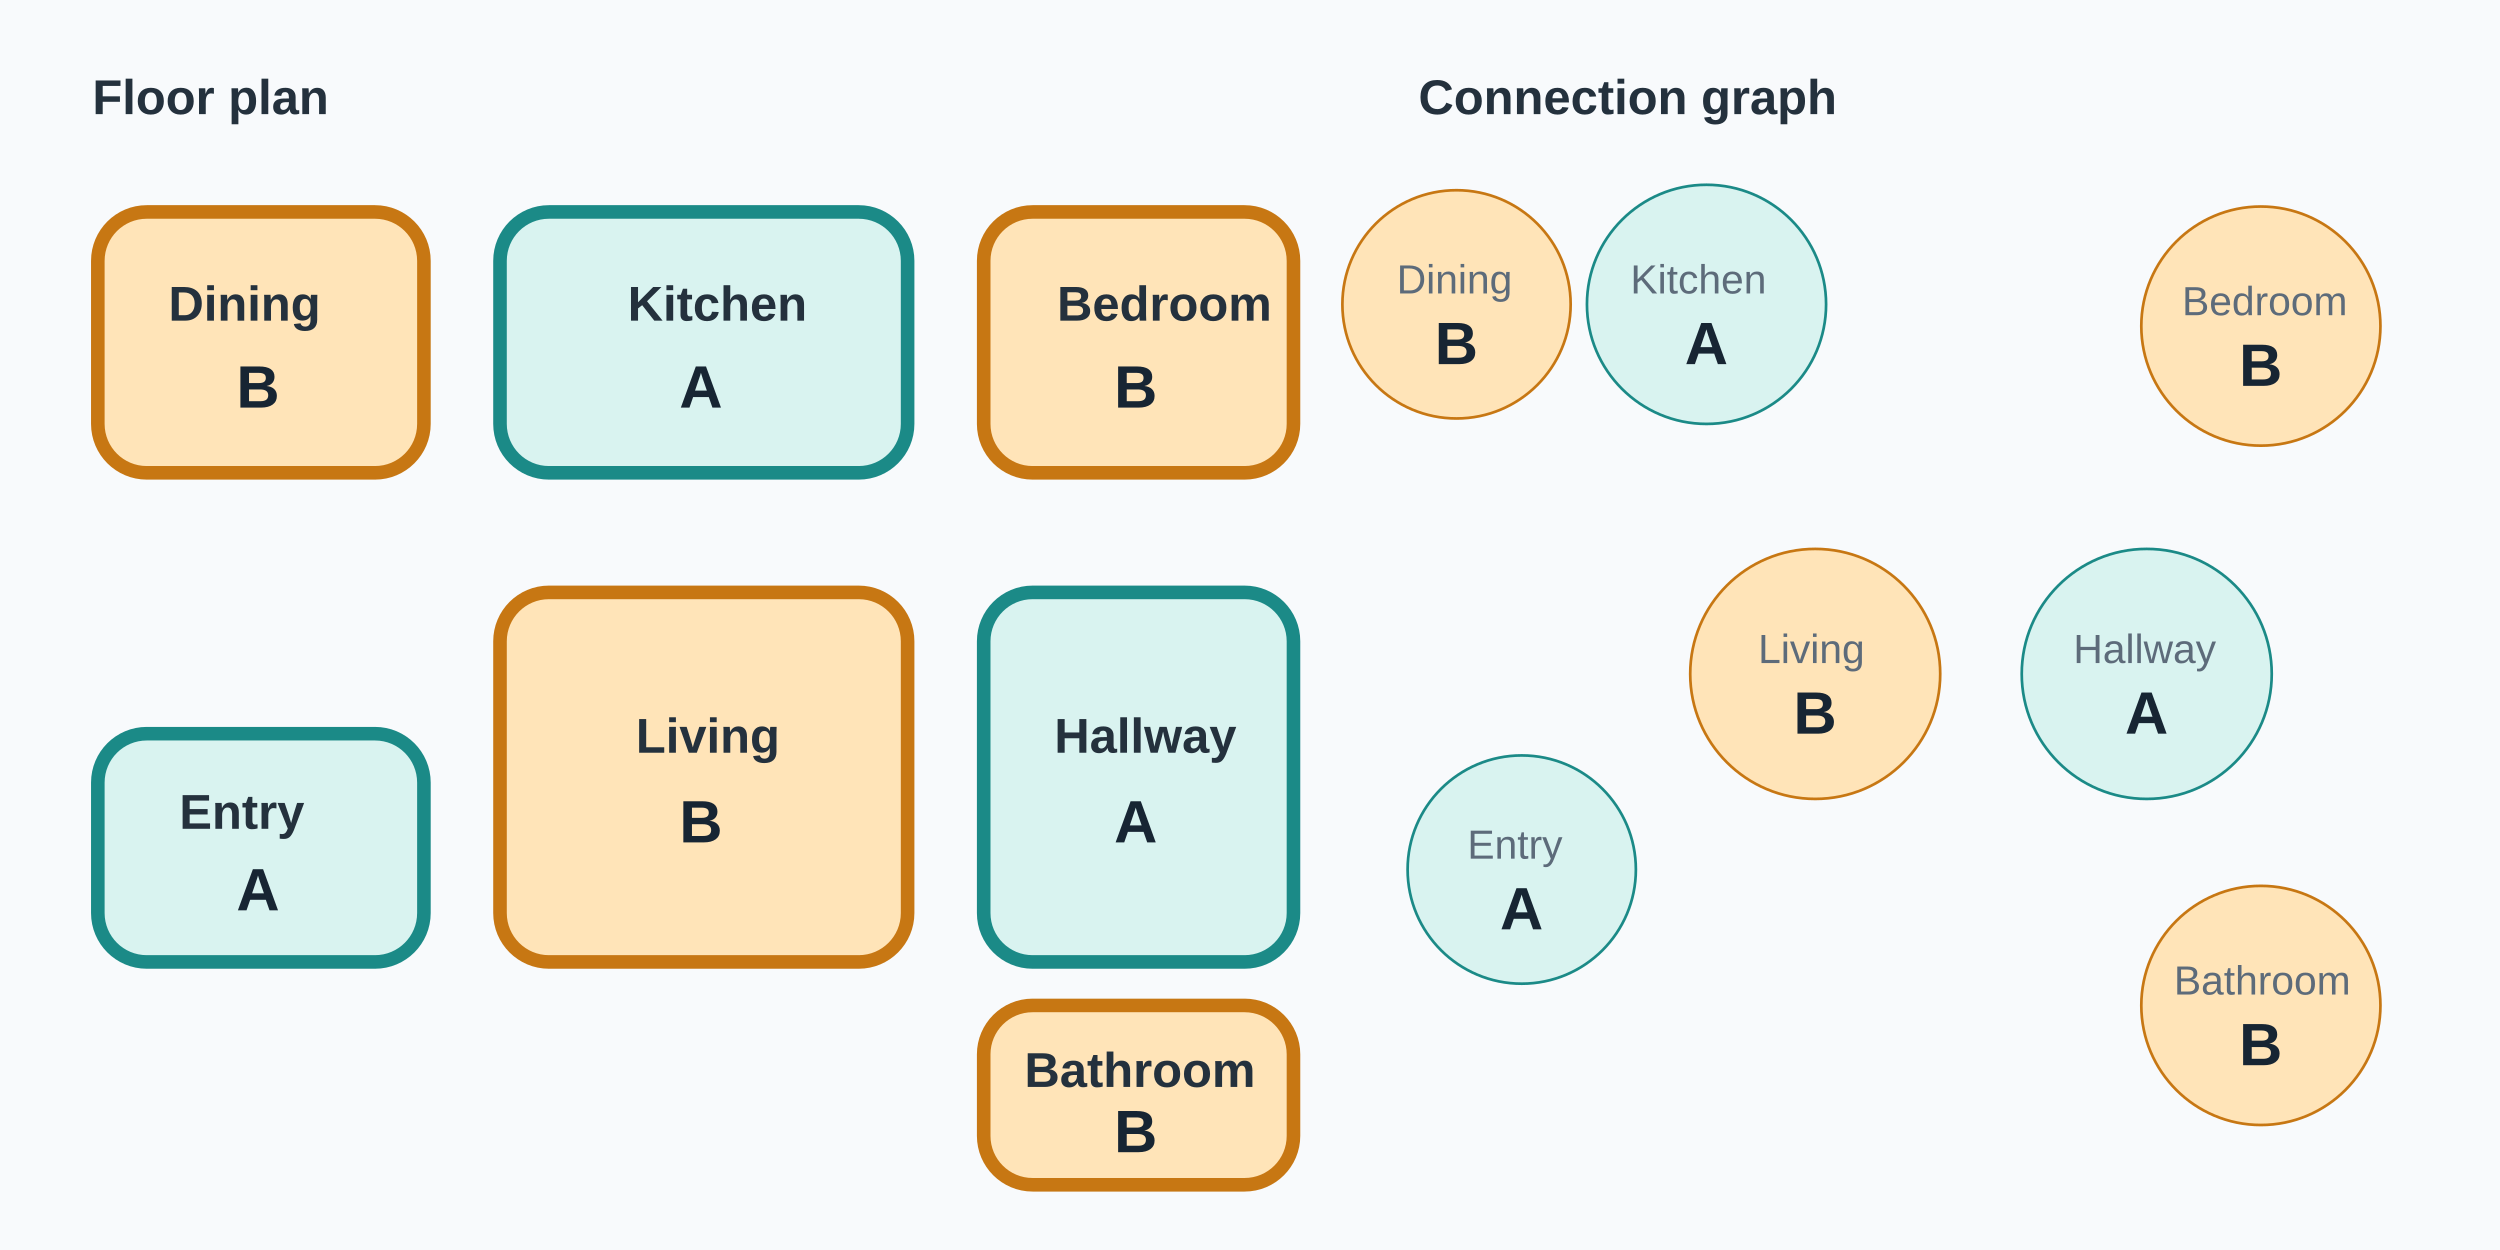
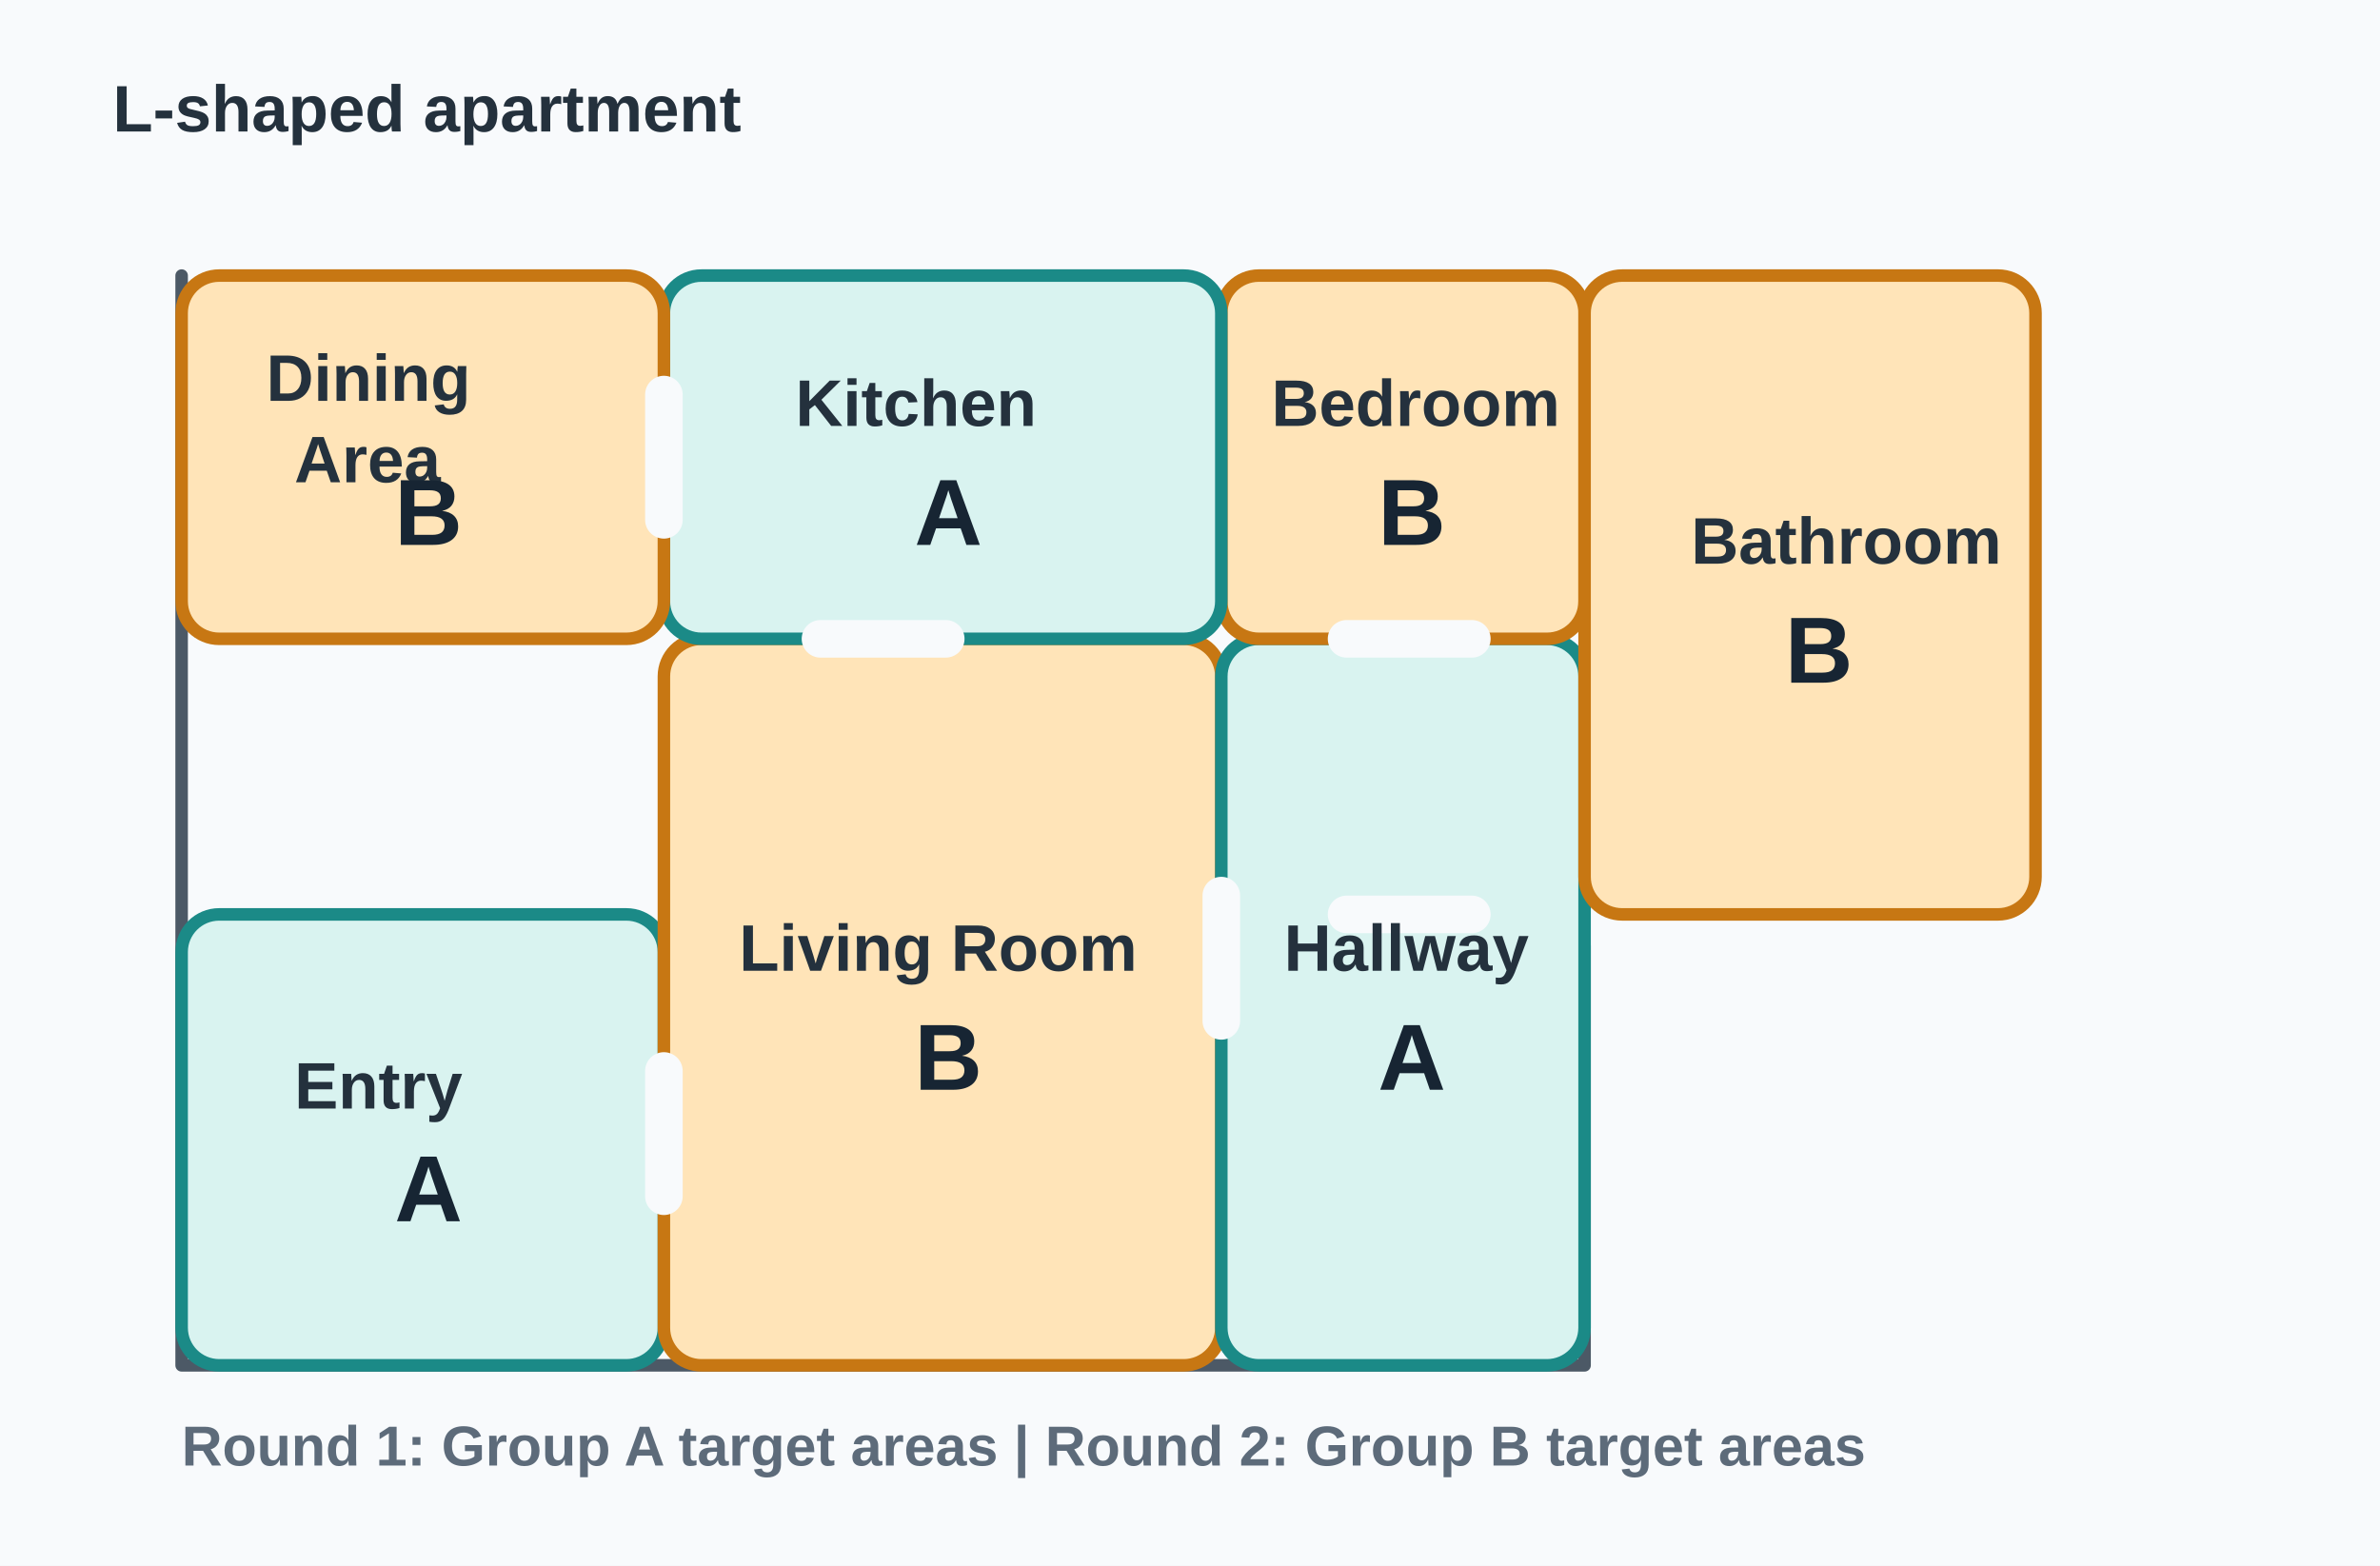
- <svg xmlns="http://www.w3.org/2000/svg" viewBox="0 0 920 460" role="img" aria-labelledby="title desc">
+ <svg xmlns="http://www.w3.org/2000/svg" viewBox="0 0 760 500" role="img" aria-labelledby="title desc">
  <style>
-     :root { color-scheme: light; }
    text { font-family: Arial, Helvetica, sans-serif; fill: #24313d; }
-     .wall { fill: #fff; stroke: #aab5bf; stroke-width: 5; rx: 18; }
-     .area-a { fill: #d9f3f0; stroke: #1b8a87; }
-     .area-b { fill: #ffe4b8; stroke: #c77713; }
-     .node-a { fill: #d9f3f0; stroke: #1b8a87; }
-     .node-b { fill: #ffe4b8; stroke: #c77713; }
-     .connection { stroke: #9099a3; stroke-width: 6; stroke-linecap: round; fill: none; }
-     .label { font-size: 18px; font-weight: 700; }
-     .group-mark { font-size: 22px; font-weight: 800; fill: #172533; }
-     .small { font-size: 15px; fill: #5d6b7a; }
-     .draw-in { stroke-dasharray: 650; stroke-dashoffset: 650; animation: draw 1s ease forwards; }
-     .edge-delay { animation-delay: .8s; }
+     .shell { fill: #ffffff; stroke: #4c5966; stroke-width: 8; stroke-linejoin: round; }
+     .room { stroke: #4c5966; stroke-width: 4; rx: 12; }
+     .room-a { fill: #d9f3f0; stroke: #1b8a87; }
+     .room-b { fill: #ffe4b8; stroke: #c77713; }
+     .wall-line { stroke: #4c5966; stroke-width: 4; stroke-linecap: round; fill: none; }
+     .connection { stroke: #7d8791; stroke-width: 5; stroke-linecap: round; fill: none; opacity: .9; }
+     .door { stroke: #f8fafc; stroke-width: 12; stroke-linecap: round; fill: none; }
+     .label { font-size: 21px; font-weight: 700; }
+     .group-label { font-size: 30px; font-weight: 800; fill: #172533; }
+     .round-label { font-size: 18px; font-weight: 700; fill: #5d6b7a; }
+     .draw-in { stroke-dasharray: 950; stroke-dashoffset: 950; animation: draw 1s ease forwards; }
+     .connection.draw-in { animation-delay: .8s; }
    .paint-a { animation: paintA .7s ease 1.7s both; }
    .paint-b { animation: paintB .7s ease 2.45s both; }
-     .round-a { animation: pulseA 1s ease 3.2s 2; }
-     .round-b { animation: pulseB 1s ease 4.4s 2; }
+     .pulse-a { animation: pulseA 1s ease 3.2s 2; }
+     .pulse-b { animation: pulseB 1s ease 4.4s 2; }
    @keyframes draw { to { stroke-dashoffset: 0; } }
    @keyframes paintA { from { fill: #fff; } to { fill: #d9f3f0; } }
    @keyframes paintB { from { fill: #fff; } to { fill: #ffe4b8; } }
-     @keyframes pulseA { 50% { stroke-width: 9; filter: drop-shadow(0 0 5px #1b8a87); } }
-     @keyframes pulseB { 50% { stroke-width: 9; filter: drop-shadow(0 0 5px #c77713); } }
+     @keyframes pulseA { 50% { stroke-width: 8; filter: drop-shadow(0 0 6px #1b8a87); } }
+     @keyframes pulseB { 50% { stroke-width: 8; filter: drop-shadow(0 0 6px #c77713); } }
    @media (prefers-reduced-motion: reduce) {
-       .draw-in, .paint-a, .paint-b, .round-a, .round-b { animation: none; stroke-dashoffset: 0; }
+       .draw-in, .paint-a, .paint-b, .pulse-a, .pulse-b { animation: none; stroke-dashoffset: 0; }
    }
  </style>
-   <rect width="920" height="460" fill="#f8fafc" />
-   <text x="34" y="42" class="label">Floor plan</text>
-   <text x="522" y="42" class="label">Connection graph</text>
-   <g aria-label="Simplified L-shaped apartment floor plan">
-     <rect x="36" y="270" width="120" height="84" class="wall area-a paint-a round-a" />
-     <text x="66" y="305" class="label">Entry</text>
-     <text x="87" y="335" class="group-mark">A</text>
-     <rect x="184" y="218" width="150" height="136" class="wall area-b paint-b round-b" />
-     <text x="234" y="277" class="label">Living</text>
-     <text x="250" y="310" class="group-mark">B</text>
-     <rect x="362" y="218" width="114" height="136" class="wall area-a paint-a round-a" />
-     <text x="388" y="277" class="label">Hallway</text>
-     <text x="410" y="310" class="group-mark">A</text>
-     <rect x="362" y="78" width="114" height="96" class="wall area-b paint-b round-b" />
-     <text x="389" y="118" class="label">Bedroom</text>
-     <text x="410" y="150" class="group-mark">B</text>
-     <rect x="362" y="370" width="114" height="66" class="wall area-b paint-b round-b" />
-     <text x="377" y="400" class="label">Bathroom</text>
-     <text x="410" y="424" class="group-mark">B</text>
-     <rect x="184" y="78" width="150" height="96" class="wall area-a paint-a round-a" />
-     <text x="231" y="118" class="label">Kitchen</text>
-     <text x="250" y="150" class="group-mark">A</text>
-     <rect x="36" y="78" width="120" height="96" class="wall area-b paint-b round-b" />
-     <text x="62" y="118" class="label">Dining</text>
-     <text x="87" y="150" class="group-mark">B</text>
-     <line x1="156" y1="312" x2="184" y2="312" class="connection draw-in" />
-     <line x1="334" y1="286" x2="362" y2="286" class="connection draw-in" />
-     <line x1="419" y1="218" x2="419" y2="174" class="connection draw-in" />
-     <line x1="419" y1="354" x2="419" y2="370" class="connection draw-in" />
-     <line x1="259" y1="218" x2="259" y2="174" class="connection draw-in" />
-     <line x1="184" y1="126" x2="156" y2="126" class="connection draw-in" />
+   <rect width="760" height="500" fill="#f8fafc" />
+   <text x="36" y="42" class="label">L-shaped apartment</text>
+   <g aria-label="One-level L-shaped apartment floor plan">
+     <path d="M58 88H650V292H506V436H58Z" class="shell wall-line draw-in" />
+     <rect x="58" y="292" width="154" height="144" class="room room-a paint-a pulse-a" />
+     <rect x="212" y="204" width="178" height="232" class="room room-b paint-b pulse-b" />
+     <rect x="390" y="204" width="116" height="232" class="room room-a paint-a pulse-a" />
+     <rect x="390" y="88" width="116" height="116" class="room room-b paint-b pulse-b" />
+     <rect x="506" y="88" width="144" height="204" class="room room-b paint-b pulse-b" />
+     <rect x="212" y="88" width="178" height="116" class="room room-a paint-a pulse-a" />
+     <rect x="58" y="88" width="154" height="116" class="room room-b paint-b pulse-b" />
+     <path d="M212 88V436 M390 88V436 M506 88V436 M58 204H650 M58 292H506" class="wall-line draw-in" />
+     <line x1="212" y1="342" x2="212" y2="382" class="door" />
+     <line x1="390" y1="286" x2="390" y2="326" class="door" />
+     <line x1="430" y1="204" x2="470" y2="204" class="door" />
+     <line x1="430" y1="292" x2="470" y2="292" class="door" />
+     <line x1="262" y1="204" x2="302" y2="204" class="door" />
+     <line x1="212" y1="126" x2="212" y2="166" class="door" />
+     <line x1="135" y1="364" x2="301" y2="320" class="connection draw-in" />
+     <line x1="301" y1="320" x2="448" y2="320" class="connection draw-in" />
+     <line x1="448" y1="320" x2="448" y2="146" class="connection draw-in" />
+     <line x1="448" y1="320" x2="578" y2="190" class="connection draw-in" />
+     <line x1="301" y1="320" x2="301" y2="146" class="connection draw-in" />
+     <line x1="301" y1="146" x2="135" y2="146" class="connection draw-in" />
+     <text x="94" y="354" class="label">Entry</text>
+     <text x="126" y="390" class="group-label">A</text>
+     <text x="236" y="310" class="label">Living Room</text>
+     <text x="292" y="348" class="group-label">B</text>
+     <text x="410" y="310" class="label">Hallway</text>
+     <text x="440" y="348" class="group-label">A</text>
+     <text x="406" y="136" class="label">Bedroom</text>
+     <text x="440" y="174" class="group-label">B</text>
+     <text x="540" y="180" class="label">Bathroom</text>
+     <text x="570" y="218" class="group-label">B</text>
+     <text x="254" y="136" class="label">Kitchen</text>
+     <text x="292" y="174" class="group-label">A</text>
+     <text x="85" y="128" class="label">Dining</text>
+     <text x="94" y="154" class="label">Area</text>
+     <text x="126" y="174" class="group-label">B</text>
  </g>
-   <g aria-label="L-shaped apartment connection graph">
-     <line x1="560" y1="320" x2="668" y2="248" class="connection draw-in edge-delay" />
-     <line x1="668" y1="248" x2="790" y2="248" class="connection draw-in edge-delay" />
-     <line x1="790" y1="248" x2="832" y2="120" class="connection draw-in edge-delay" />
-     <line x1="790" y1="248" x2="832" y2="370" class="connection draw-in edge-delay" />
-     <line x1="668" y1="248" x2="628" y2="112" class="connection draw-in edge-delay" />
-     <line x1="628" y1="112" x2="536" y2="112" class="connection draw-in edge-delay" />
-     <circle cx="560" cy="320" r="42" class="node-a paint-a round-a" />
-     <text x="540" y="316" class="small">Entry</text>
-     <text x="552" y="342" class="group-mark">A</text>
-     <circle cx="668" cy="248" r="46" class="node-b paint-b round-b" />
-     <text x="647" y="244" class="small">Living</text>
-     <text x="660" y="270" class="group-mark">B</text>
-     <circle cx="790" cy="248" r="46" class="node-a paint-a round-a" />
-     <text x="763" y="244" class="small">Hallway</text>
-     <text x="782" y="270" class="group-mark">A</text>
-     <circle cx="832" cy="120" r="44" class="node-b paint-b round-b" />
-     <text x="803" y="116" class="small">Bedroom</text>
-     <text x="824" y="142" class="group-mark">B</text>
-     <circle cx="832" cy="370" r="44" class="node-b paint-b round-b" />
-     <text x="800" y="366" class="small">Bathroom</text>
-     <text x="824" y="392" class="group-mark">B</text>
-     <circle cx="628" cy="112" r="44" class="node-a paint-a round-a" />
-     <text x="600" y="108" class="small">Kitchen</text>
-     <text x="620" y="134" class="group-mark">A</text>
-     <circle cx="536" cy="112" r="42" class="node-b paint-b round-b" />
-     <text x="514" y="108" class="small">Dining</text>
-     <text x="528" y="134" class="group-mark">B</text>
-   </g>
+   <text x="58" y="468" class="round-label">Round 1: Group A target areas  |  Round 2: Group B target areas</text>
</svg>
